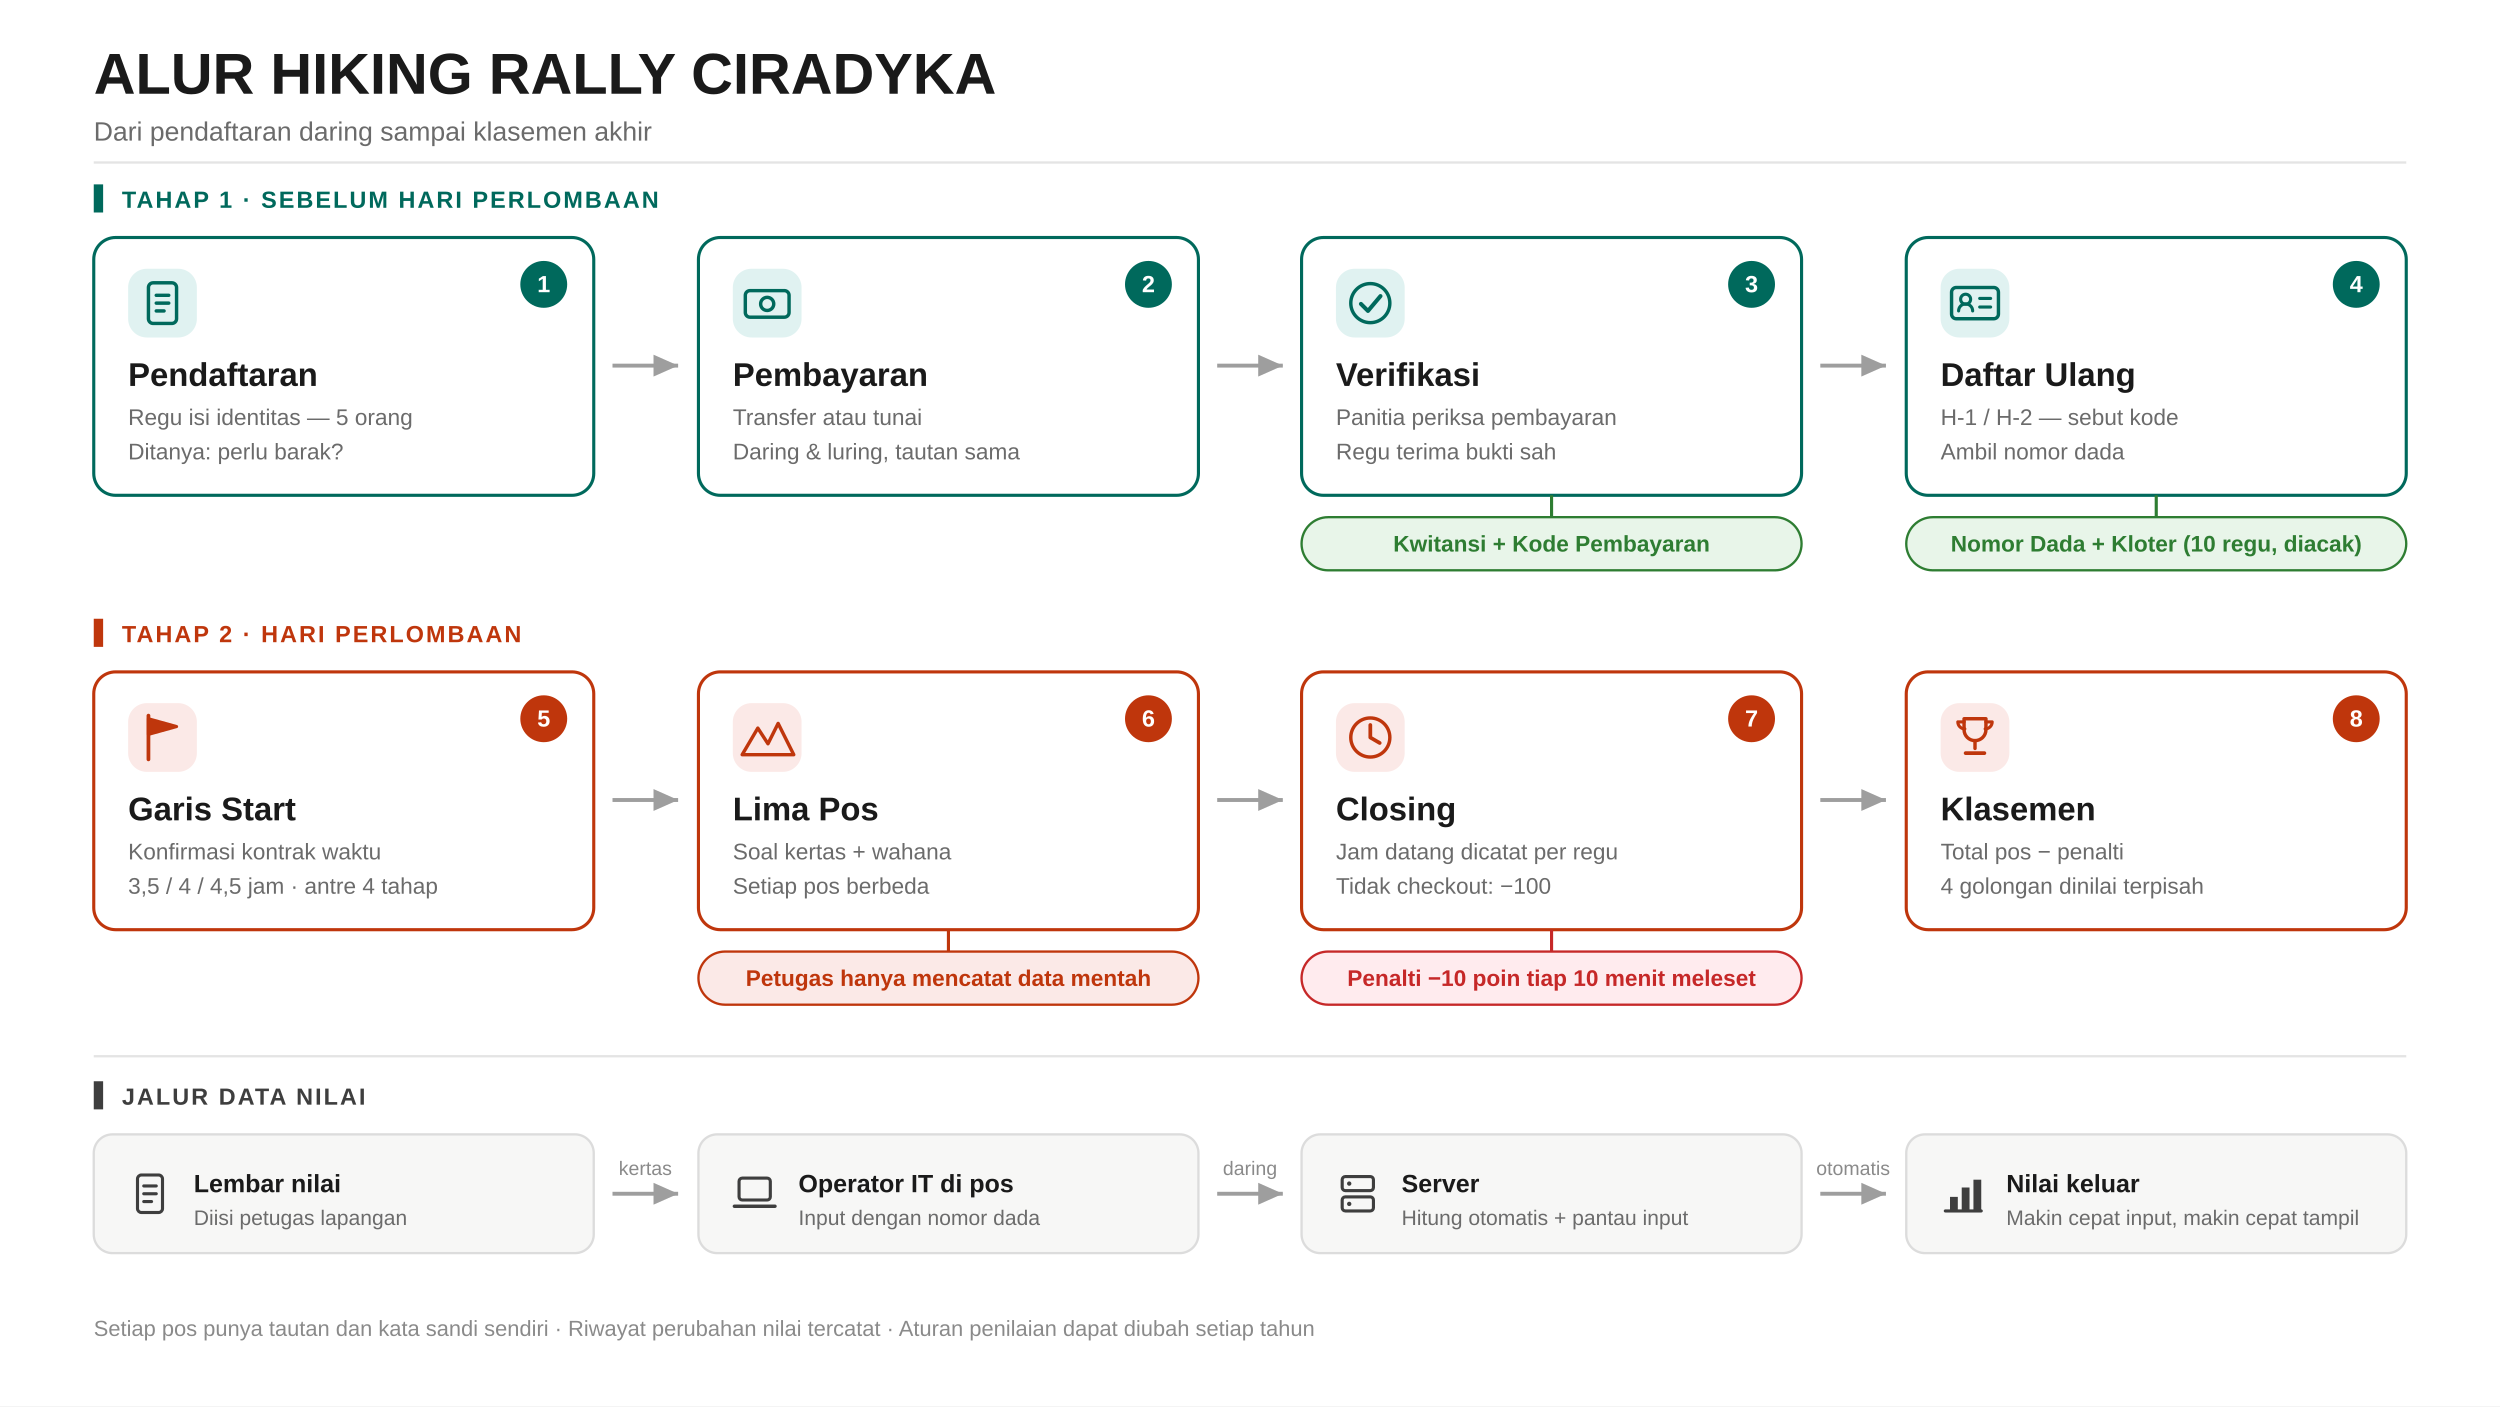
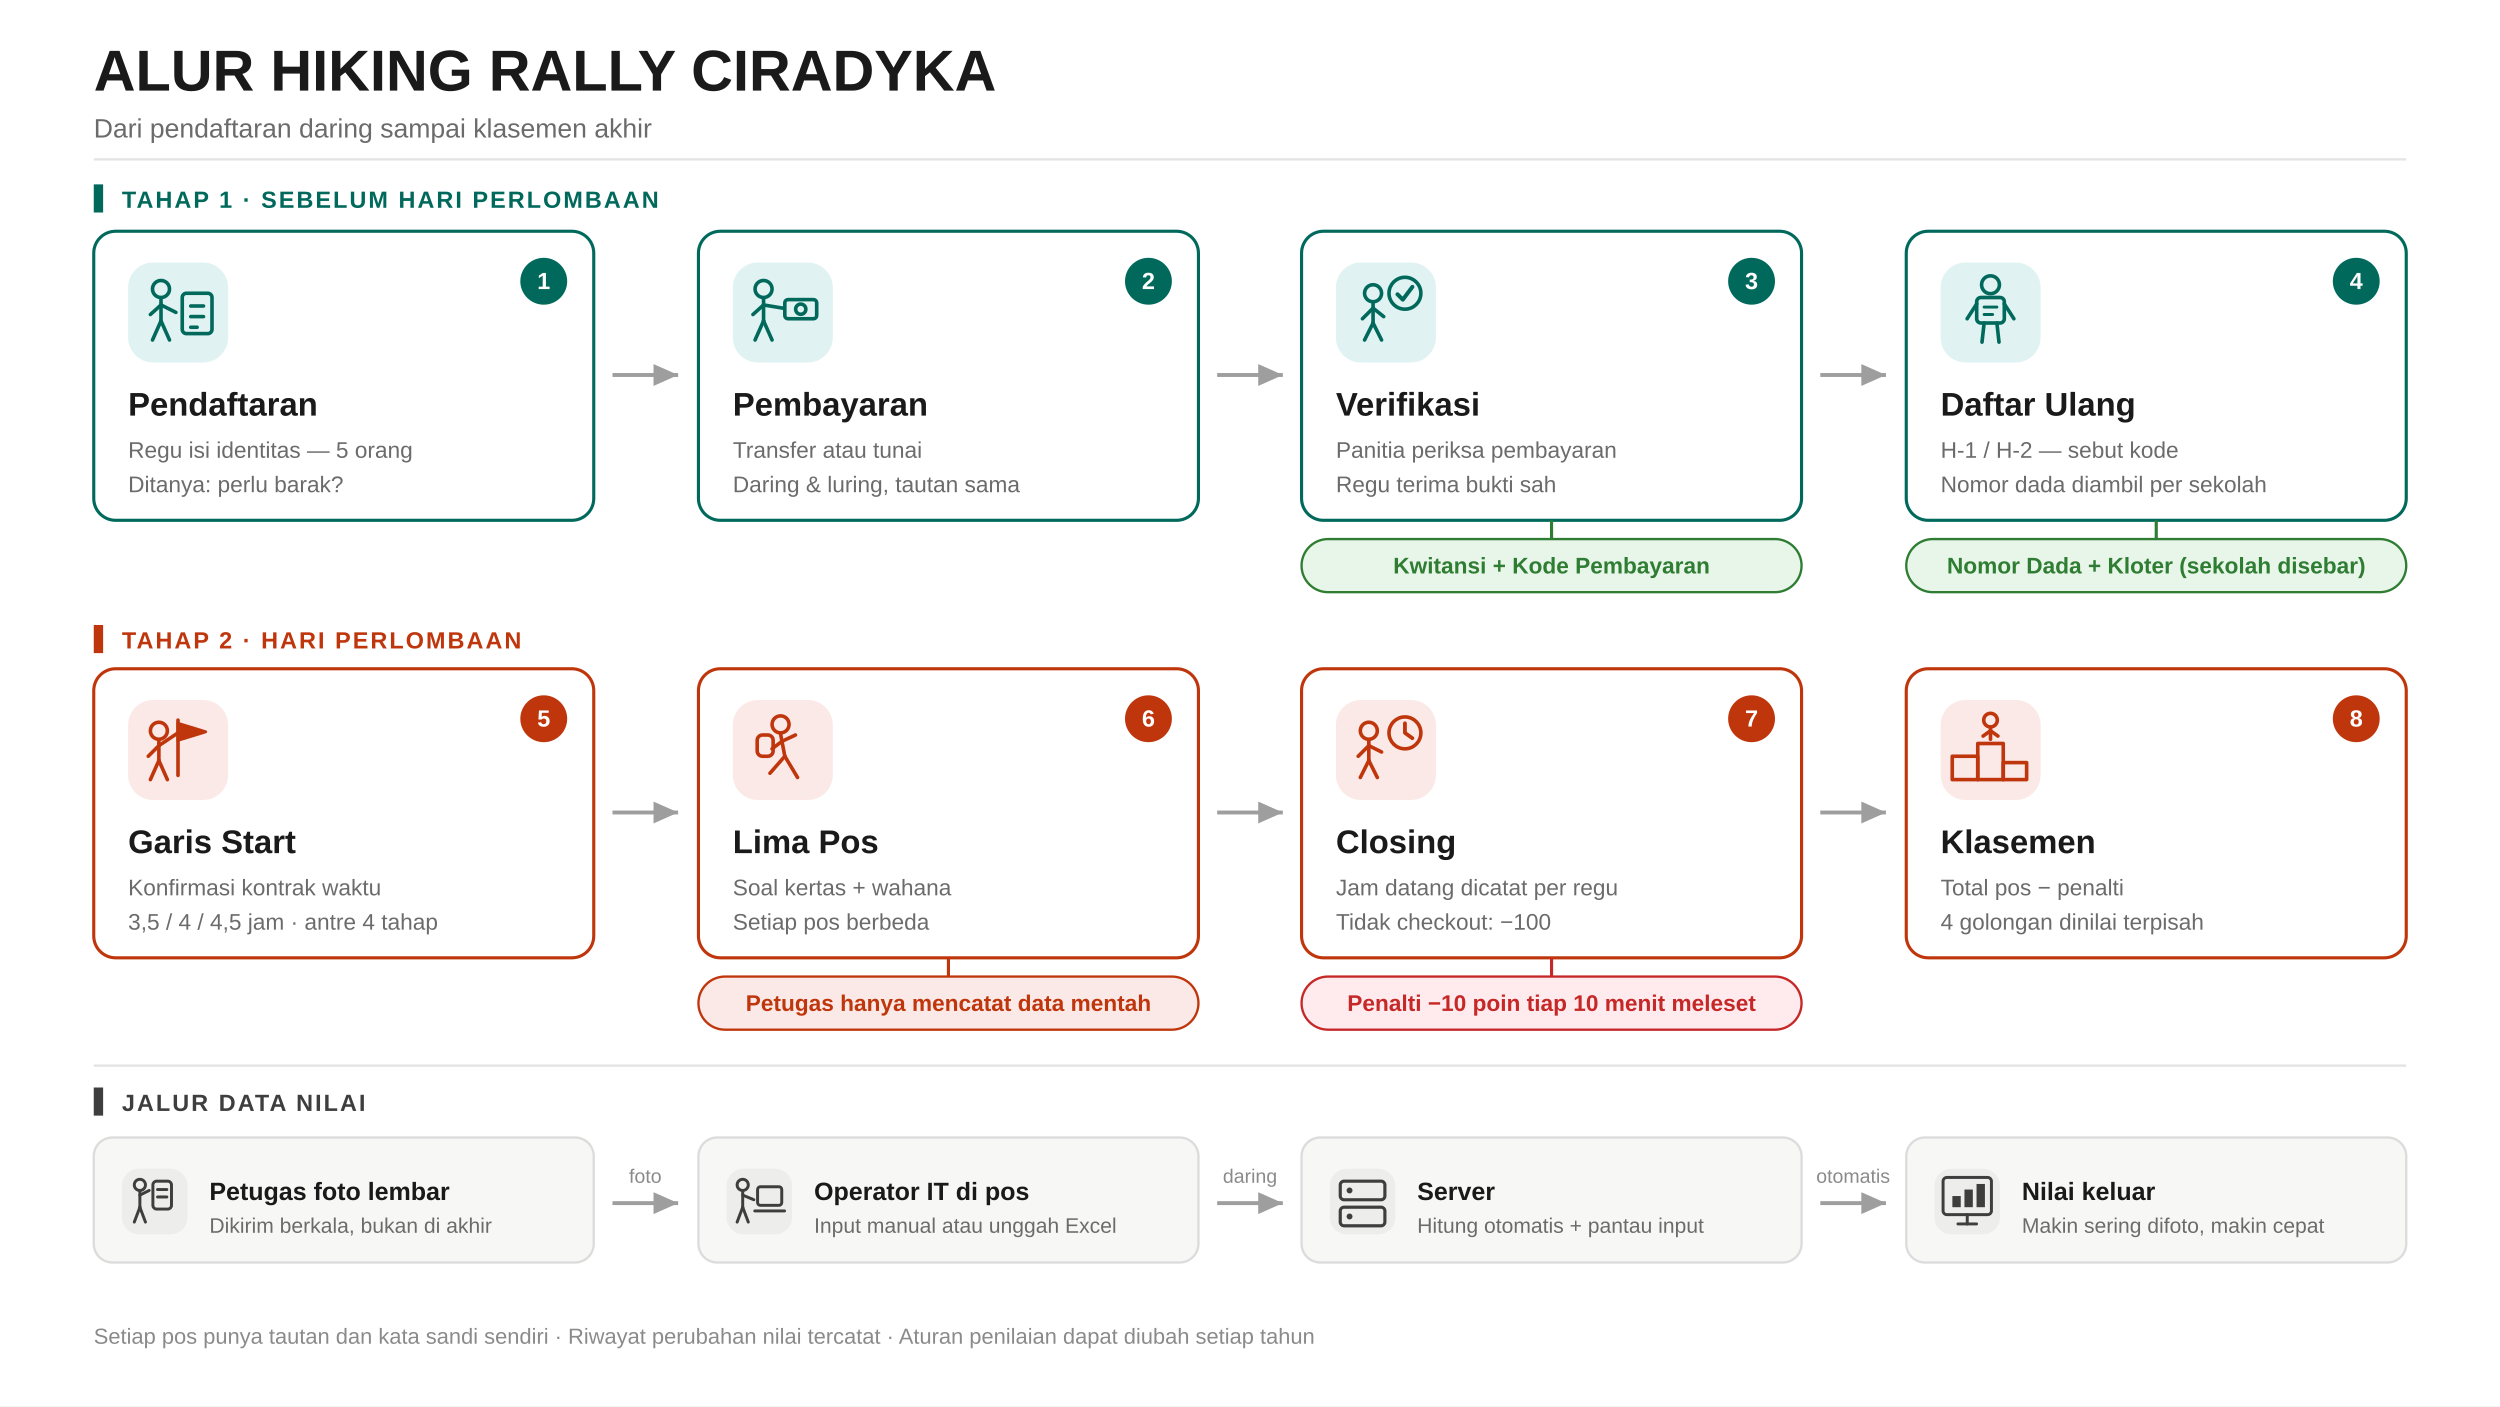
<svg xmlns="http://www.w3.org/2000/svg" viewBox="0 0 1600 900" width="1600" height="900" role="img" aria-label="Alur Hiking Rally Ciradyka dari pendaftaran daring sampai klasemen akhir, dalam delapan tahap">
  <defs>
    <marker id="ar" viewBox="0 0 10 10" refX="9" refY="5" markerWidth="7" markerHeight="7" orient="auto-start-reverse">
      <path d="M0,1 L9,5 L0,9 Z" fill="#9E9E9E" />
    </marker>
  </defs>
  <rect width="1600" height="900" fill="#FFFFFF" />
  <g font-family="Segoe UI, Calibri, Arial, sans-serif">
-     <text x="60" y="60" font-size="37" font-weight="700" fill="#1A1A1A">ALUR HIKING RALLY CIRADYKA</text>
-     <text x="60" y="90" font-size="17" fill="#6B6B6B">Dari pendaftaran daring sampai klasemen akhir</text>
-     <line x1="60" y1="104" x2="1540" y2="104" stroke="#E4E4E4" stroke-width="1.5" />
+     <text x="60" y="58" font-size="37" font-weight="700" fill="#1A1A1A">ALUR HIKING RALLY CIRADYKA</text>
+     <text x="60" y="88" font-size="17" fill="#6B6B6B">Dari pendaftaran daring sampai klasemen akhir</text>
+     <line x1="60" y1="102" x2="1540" y2="102" stroke="#E4E4E4" stroke-width="1.5" />
    <rect x="60" y="118" width="6" height="18" fill="#00695C" />
    <text x="78" y="133" font-size="15" font-weight="700" fill="#00695C" letter-spacing="1.3">TAHAP 1  ·  SEBELUM HARI PERLOMBAAN</text>
    <g>
-       <rect x="60" y="152" width="320" height="165" rx="14" fill="#FFFFFF" stroke="#00695C" stroke-width="2" />
-       <rect x="82" y="172" width="44" height="44" rx="12" fill="#E0F2F1" />
-       <g transform="translate(82,172)" stroke="#00695C" fill="none" stroke-width="2.2" stroke-linecap="round">
-         <rect x="13" y="9" width="18" height="26" rx="3" />
-         <line x1="18" y1="17" x2="26" y2="17" />
-         <line x1="18" y1="22" x2="26" y2="22" />
-         <line x1="18" y1="27" x2="23" y2="27" />
-       </g>
-       <circle cx="348" cy="182" r="15" fill="#00695C" />
-       <text x="348" y="187" font-size="15" font-weight="700" fill="#FFFFFF" text-anchor="middle">1</text>
-       <text x="82" y="247" font-size="21" font-weight="700" fill="#1A1A1A">Pendaftaran</text>
-       <text x="82" y="272" font-size="14.5" fill="#6B6B6B">Regu isi identitas — 5 orang</text>
-       <text x="82" y="294" font-size="14.5" fill="#6B6B6B">Ditanya: perlu barak?</text>
-     </g>
-     <g>
-       <rect x="447" y="152" width="320" height="165" rx="14" fill="#FFFFFF" stroke="#00695C" stroke-width="2" />
-       <rect x="469" y="172" width="44" height="44" rx="12" fill="#E0F2F1" />
-       <g transform="translate(469,172)" stroke="#00695C" fill="none" stroke-width="2.2">
-         <rect x="8" y="14" width="28" height="17" rx="3" />
-         <circle cx="22" cy="22.5" r="4.2" />
-       </g>
-       <circle cx="735" cy="182" r="15" fill="#00695C" />
-       <text x="735" y="187" font-size="15" font-weight="700" fill="#FFFFFF" text-anchor="middle">2</text>
-       <text x="469" y="247" font-size="21" font-weight="700" fill="#1A1A1A">Pembayaran</text>
-       <text x="469" y="272" font-size="14.5" fill="#6B6B6B">Transfer atau tunai</text>
-       <text x="469" y="294" font-size="14.5" fill="#6B6B6B">Daring &amp; luring, tautan sama</text>
-     </g>
-     <g>
-       <rect x="833" y="152" width="320" height="165" rx="14" fill="#FFFFFF" stroke="#00695C" stroke-width="2" />
-       <rect x="855" y="172" width="44" height="44" rx="12" fill="#E0F2F1" />
-       <g transform="translate(855,172)" stroke="#00695C" fill="none" stroke-width="2.2" stroke-linecap="round" stroke-linejoin="round">
-         <circle cx="22" cy="22" r="12.5" />
-         <polyline points="16,22.5 20.5,27 28.5,17.5" stroke-width="2.6" />
-       </g>
-       <circle cx="1121" cy="182" r="15" fill="#00695C" />
-       <text x="1121" y="187" font-size="15" font-weight="700" fill="#FFFFFF" text-anchor="middle">3</text>
-       <text x="855" y="247" font-size="21" font-weight="700" fill="#1A1A1A">Verifikasi</text>
-       <text x="855" y="272" font-size="14.5" fill="#6B6B6B">Panitia periksa pembayaran</text>
-       <text x="855" y="294" font-size="14.5" fill="#6B6B6B">Regu terima bukti sah</text>
-     </g>
-     <g>
-       <rect x="1220" y="152" width="320" height="165" rx="14" fill="#FFFFFF" stroke="#00695C" stroke-width="2" />
-       <rect x="1242" y="172" width="44" height="44" rx="12" fill="#E0F2F1" />
-       <g transform="translate(1242,172)" stroke="#00695C" fill="none" stroke-width="2.2" stroke-linecap="round">
-         <rect x="7" y="12" width="30" height="20" rx="3" />
-         <circle cx="16" cy="19.5" r="3.2" stroke-width="2" />
-         <path d="M11.5,27 a4.5,4.5 0 0 1 9,0" stroke-width="2" />
-         <line x1="25" y1="19" x2="32" y2="19" stroke-width="2" />
-         <line x1="25" y1="24.5" x2="32" y2="24.5" stroke-width="2" />
-       </g>
-       <circle cx="1508" cy="182" r="15" fill="#00695C" />
-       <text x="1508" y="187" font-size="15" font-weight="700" fill="#FFFFFF" text-anchor="middle">4</text>
-       <text x="1242" y="247" font-size="21" font-weight="700" fill="#1A1A1A">Daftar Ulang</text>
-       <text x="1242" y="272" font-size="14.5" fill="#6B6B6B">H-1 / H-2 — sebut kode</text>
-       <text x="1242" y="294" font-size="14.5" fill="#6B6B6B">Ambil nomor dada</text>
+       <rect x="60" y="148" width="320" height="185" rx="14" fill="#FFFFFF" stroke="#00695C" stroke-width="2" />
+       <rect x="82" y="168" width="64" height="64" rx="16" fill="#E0F2F1" />
+       <g transform="translate(84,170) scale(1.36)" stroke="#00695C" fill="none" stroke-width="1.7" stroke-linecap="round" stroke-linejoin="round">
+         <circle cx="14" cy="11" r="4" />
+         <path d="M14,15.5 V26" />
+         <path d="M14,18.5 L9,23" />
+         <path d="M14,18.5 L21,22" />
+         <path d="M14,26 L10,35" />
+         <path d="M14,26 L18,35" />
+         <rect x="24" y="13" width="14" height="19" rx="2" />
+         <path d="M28,19 H34" />
+         <path d="M28,24 H34" />
+         <path d="M28,29 H31" />
+       </g>
+       <circle cx="348" cy="180" r="15" fill="#00695C" />
+       <text x="348" y="185" font-size="15" font-weight="700" fill="#FFFFFF" text-anchor="middle">1</text>
+       <text x="82" y="266" font-size="21" font-weight="700" fill="#1A1A1A">Pendaftaran</text>
+       <text x="82" y="293" font-size="14.5" fill="#6B6B6B">Regu isi identitas — 5 orang</text>
+       <text x="82" y="315" font-size="14.5" fill="#6B6B6B">Ditanya: perlu barak?</text>
+     </g>
+     <g>
+       <rect x="447" y="148" width="320" height="185" rx="14" fill="#FFFFFF" stroke="#00695C" stroke-width="2" />
+       <rect x="469" y="168" width="64" height="64" rx="16" fill="#E0F2F1" />
+       <g transform="translate(471,170) scale(1.36)" stroke="#00695C" fill="none" stroke-width="1.7" stroke-linecap="round" stroke-linejoin="round">
+         <circle cx="13" cy="11" r="4" />
+         <path d="M13,15.5 V26" />
+         <path d="M13,18.5 L8,23" />
+         <path d="M13,18.5 L22,20" />
+         <path d="M13,26 L9,35" />
+         <path d="M13,26 L17,35" />
+         <rect x="23" y="16" width="15" height="9" rx="1.5" />
+         <circle cx="30.5" cy="20.5" r="2.4" />
+       </g>
+       <circle cx="735" cy="180" r="15" fill="#00695C" />
+       <text x="735" y="185" font-size="15" font-weight="700" fill="#FFFFFF" text-anchor="middle">2</text>
+       <text x="469" y="266" font-size="21" font-weight="700" fill="#1A1A1A">Pembayaran</text>
+       <text x="469" y="293" font-size="14.5" fill="#6B6B6B">Transfer atau tunai</text>
+       <text x="469" y="315" font-size="14.5" fill="#6B6B6B">Daring &amp; luring, tautan sama</text>
+     </g>
+     <g>
+       <rect x="833" y="148" width="320" height="185" rx="14" fill="#FFFFFF" stroke="#00695C" stroke-width="2" />
+       <rect x="855" y="168" width="64" height="64" rx="16" fill="#E0F2F1" />
+       <g transform="translate(857,170) scale(1.36)" stroke="#00695C" fill="none" stroke-width="1.7" stroke-linecap="round" stroke-linejoin="round">
+         <circle cx="16" cy="13" r="4" />
+         <path d="M16,17.5 V27" />
+         <path d="M16,20 L11,25" />
+         <path d="M16,20 L21,24" />
+         <path d="M16,27 L12,35" />
+         <path d="M16,27 L20,35" />
+         <circle cx="31" cy="13" r="7.5" />
+         <polyline points="27.5,13.5 30,16 34.5,10" stroke-width="1.9" />
+       </g>
+       <circle cx="1121" cy="180" r="15" fill="#00695C" />
+       <text x="1121" y="185" font-size="15" font-weight="700" fill="#FFFFFF" text-anchor="middle">3</text>
+       <text x="855" y="266" font-size="21" font-weight="700" fill="#1A1A1A">Verifikasi</text>
+       <text x="855" y="293" font-size="14.5" fill="#6B6B6B">Panitia periksa pembayaran</text>
+       <text x="855" y="315" font-size="14.5" fill="#6B6B6B">Regu terima bukti sah</text>
+     </g>
+     <g>
+       <rect x="1220" y="148" width="320" height="185" rx="14" fill="#FFFFFF" stroke="#00695C" stroke-width="2" />
+       <rect x="1242" y="168" width="64" height="64" rx="16" fill="#E0F2F1" />
+       <g transform="translate(1244,170) scale(1.36)" stroke="#00695C" fill="none" stroke-width="1.7" stroke-linecap="round" stroke-linejoin="round">
+         <circle cx="22" cy="9" r="4.2" />
+         <rect x="15.5" y="15" width="13" height="12" rx="2" />
+         <path d="M15.5,18 L11,25" />
+         <path d="M28.5,18 L33,25" />
+         <path d="M19,27 L18,36" />
+         <path d="M25,27 L26,36" />
+         <path d="M19,19.5 H25" stroke-width="1.4" />
+         <path d="M19,23 H23" stroke-width="1.4" />
+       </g>
+       <circle cx="1508" cy="180" r="15" fill="#00695C" />
+       <text x="1508" y="185" font-size="15" font-weight="700" fill="#FFFFFF" text-anchor="middle">4</text>
+       <text x="1242" y="266" font-size="21" font-weight="700" fill="#1A1A1A">Daftar Ulang</text>
+       <text x="1242" y="293" font-size="14.5" fill="#6B6B6B">H-1 / H-2 — sebut kode</text>
+       <text x="1242" y="315" font-size="14.5" fill="#6B6B6B">Nomor dada diambil per sekolah</text>
    </g>
    <g stroke="#9E9E9E" stroke-width="2.5" marker-end="url(#ar)">
-       <line x1="392" y1="234" x2="434" y2="234" />
-       <line x1="779" y1="234" x2="821" y2="234" />
-       <line x1="1165" y1="234" x2="1207" y2="234" />
-     </g>
-     <g>
-       <line x1="993" y1="317" x2="993" y2="331" stroke="#2E7D32" stroke-width="2" />
-       <rect x="833" y="331" width="320" height="34" rx="17" fill="#E8F5E9" stroke="#2E7D32" stroke-width="1.5" />
-       <text x="993" y="353" font-size="14.5" font-weight="600" fill="#2E7D32" text-anchor="middle">Kwitansi + Kode Pembayaran</text>
-     </g>
-     <g>
-       <line x1="1380" y1="317" x2="1380" y2="331" stroke="#2E7D32" stroke-width="2" />
-       <rect x="1220" y="331" width="320" height="34" rx="17" fill="#E8F5E9" stroke="#2E7D32" stroke-width="1.5" />
-       <text x="1380" y="353" font-size="14.5" font-weight="600" fill="#2E7D32" text-anchor="middle">Nomor Dada + Kloter (10 regu, diacak)</text>
-     </g>
-     <rect x="60" y="396" width="6" height="18" fill="#BF360C" />
-     <text x="78" y="411" font-size="15" font-weight="700" fill="#BF360C" letter-spacing="1.3">TAHAP 2  ·  HARI PERLOMBAAN</text>
-     <g>
-       <rect x="60" y="430" width="320" height="165" rx="14" fill="#FFFFFF" stroke="#BF360C" stroke-width="2" />
-       <rect x="82" y="450" width="44" height="44" rx="12" fill="#FBE9E7" />
-       <g transform="translate(82,450)" stroke="#BF360C" fill="none" stroke-width="2.4" stroke-linecap="round" stroke-linejoin="round">
-         <line x1="13" y1="8" x2="13" y2="36" />
-         <path d="M13,10 L31,15 L13,20 Z" fill="#BF360C" stroke-width="2" />
+       <line x1="392" y1="240" x2="434" y2="240" />
+       <line x1="779" y1="240" x2="821" y2="240" />
+       <line x1="1165" y1="240" x2="1207" y2="240" />
+     </g>
+     <g>
+       <line x1="993" y1="333" x2="993" y2="345" stroke="#2E7D32" stroke-width="2" />
+       <rect x="833" y="345" width="320" height="34" rx="17" fill="#E8F5E9" stroke="#2E7D32" stroke-width="1.5" />
+       <text x="993" y="367" font-size="14.5" font-weight="600" fill="#2E7D32" text-anchor="middle">Kwitansi + Kode Pembayaran</text>
+     </g>
+     <g>
+       <line x1="1380" y1="333" x2="1380" y2="345" stroke="#2E7D32" stroke-width="2" />
+       <rect x="1220" y="345" width="320" height="34" rx="17" fill="#E8F5E9" stroke="#2E7D32" stroke-width="1.5" />
+       <text x="1380" y="367" font-size="14.5" font-weight="600" fill="#2E7D32" text-anchor="middle">Nomor Dada + Kloter (sekolah disebar)</text>
+     </g>
+     <rect x="60" y="400" width="6" height="18" fill="#BF360C" />
+     <text x="78" y="415" font-size="15" font-weight="700" fill="#BF360C" letter-spacing="1.3">TAHAP 2  ·  HARI PERLOMBAAN</text>
+     <g>
+       <rect x="60" y="428" width="320" height="185" rx="14" fill="#FFFFFF" stroke="#BF360C" stroke-width="2" />
+       <rect x="82" y="448" width="64" height="64" rx="16" fill="#FBE9E7" />
+       <g transform="translate(84,450) scale(1.36)" stroke="#BF360C" fill="none" stroke-width="1.7" stroke-linecap="round" stroke-linejoin="round">
+         <circle cx="13" cy="13" r="4" />
+         <path d="M13,17.5 V27" />
+         <path d="M13,20 L8,25" />
+         <path d="M13,20 L22,14" />
+         <path d="M13,27 L9,36" />
+         <path d="M13,27 L17,36" />
+         <path d="M22,8 V34" />
+         <path d="M22,9.5 L35,13.5 L22,17.5 Z" fill="#BF360C" stroke-width="1.4" />
      </g>
      <circle cx="348" cy="460" r="15" fill="#BF360C" />
      <text x="348" y="465" font-size="15" font-weight="700" fill="#FFFFFF" text-anchor="middle">5</text>
-       <text x="82" y="525" font-size="21" font-weight="700" fill="#1A1A1A">Garis Start</text>
-       <text x="82" y="550" font-size="14.5" fill="#6B6B6B">Konfirmasi kontrak waktu</text>
-       <text x="82" y="572" font-size="14.5" fill="#6B6B6B">3,5 / 4 / 4,5 jam · antre 4 tahap</text>
-     </g>
-     <g>
-       <rect x="447" y="430" width="320" height="165" rx="14" fill="#FFFFFF" stroke="#BF360C" stroke-width="2" />
-       <rect x="469" y="450" width="44" height="44" rx="12" fill="#FBE9E7" />
-       <g transform="translate(469,450)" stroke="#BF360C" fill="none" stroke-width="2.2" stroke-linejoin="round">
-         <path d="M6,33 L16,16 L22.5,26 L29,13 L39,33 Z" />
+       <text x="82" y="546" font-size="21" font-weight="700" fill="#1A1A1A">Garis Start</text>
+       <text x="82" y="573" font-size="14.5" fill="#6B6B6B">Konfirmasi kontrak waktu</text>
+       <text x="82" y="595" font-size="14.5" fill="#6B6B6B">3,5 / 4 / 4,5 jam · antre 4 tahap</text>
+     </g>
+     <g>
+       <rect x="447" y="428" width="320" height="185" rx="14" fill="#FFFFFF" stroke="#BF360C" stroke-width="2" />
+       <rect x="469" y="448" width="64" height="64" rx="16" fill="#FBE9E7" />
+       <g transform="translate(471,450) scale(1.36)" stroke="#BF360C" fill="none" stroke-width="1.7" stroke-linecap="round" stroke-linejoin="round">
+         <circle cx="21" cy="10" r="4" />
+         <rect x="10" y="15" width="7.5" height="10" rx="2.5" />
+         <path d="M21,14.5 L23,25" />
+         <path d="M21.6,18 L28,15" />
+         <path d="M21.6,18 L17,21.5" />
+         <path d="M23,25 L29,35" />
+         <path d="M23,25 L16,33" />
      </g>
      <circle cx="735" cy="460" r="15" fill="#BF360C" />
      <text x="735" y="465" font-size="15" font-weight="700" fill="#FFFFFF" text-anchor="middle">6</text>
-       <text x="469" y="525" font-size="21" font-weight="700" fill="#1A1A1A">Lima Pos</text>
-       <text x="469" y="550" font-size="14.5" fill="#6B6B6B">Soal kertas + wahana</text>
-       <text x="469" y="572" font-size="14.5" fill="#6B6B6B">Setiap pos berbeda</text>
-     </g>
-     <g>
-       <rect x="833" y="430" width="320" height="165" rx="14" fill="#FFFFFF" stroke="#BF360C" stroke-width="2" />
-       <rect x="855" y="450" width="44" height="44" rx="12" fill="#FBE9E7" />
-       <g transform="translate(855,450)" stroke="#BF360C" fill="none" stroke-width="2.2" stroke-linecap="round" stroke-linejoin="round">
-         <circle cx="22" cy="22" r="12.5" />
-         <polyline points="22,14 22,22 28,25.5" stroke-width="2.4" />
+       <text x="469" y="546" font-size="21" font-weight="700" fill="#1A1A1A">Lima Pos</text>
+       <text x="469" y="573" font-size="14.5" fill="#6B6B6B">Soal kertas + wahana</text>
+       <text x="469" y="595" font-size="14.5" fill="#6B6B6B">Setiap pos berbeda</text>
+     </g>
+     <g>
+       <rect x="833" y="428" width="320" height="185" rx="14" fill="#FFFFFF" stroke="#BF360C" stroke-width="2" />
+       <rect x="855" y="448" width="64" height="64" rx="16" fill="#FBE9E7" />
+       <g transform="translate(857,450) scale(1.36)" stroke="#BF360C" fill="none" stroke-width="1.7" stroke-linecap="round" stroke-linejoin="round">
+         <circle cx="14" cy="13" r="4" />
+         <path d="M14,17.5 V27" />
+         <path d="M14,20 L9,25" />
+         <path d="M14,20 L20,23" />
+         <path d="M14,27 L10,35" />
+         <path d="M14,27 L18,35" />
+         <circle cx="31" cy="14" r="7.5" />
+         <polyline points="31,9.5 31,14 34.5,16.5" stroke-width="1.8" />
      </g>
      <circle cx="1121" cy="460" r="15" fill="#BF360C" />
      <text x="1121" y="465" font-size="15" font-weight="700" fill="#FFFFFF" text-anchor="middle">7</text>
-       <text x="855" y="525" font-size="21" font-weight="700" fill="#1A1A1A">Closing</text>
-       <text x="855" y="550" font-size="14.5" fill="#6B6B6B">Jam datang dicatat per regu</text>
-       <text x="855" y="572" font-size="14.5" fill="#6B6B6B">Tidak checkout: −100</text>
-     </g>
-     <g>
-       <rect x="1220" y="430" width="320" height="165" rx="14" fill="#FFFFFF" stroke="#BF360C" stroke-width="2" />
-       <rect x="1242" y="450" width="44" height="44" rx="12" fill="#FBE9E7" />
-       <g transform="translate(1242,450)" stroke="#BF360C" fill="none" stroke-width="2.2" stroke-linecap="round" stroke-linejoin="round">
-         <path d="M15,10 h14 v7 a7,7 0 0 1 -14,0 z" />
-         <path d="M15,12 h-4 a4.5,4.5 0 0 0 4.5,4.5" stroke-width="2" />
-         <path d="M29,12 h4 a4.5,4.5 0 0 1 -4.5,4.5" stroke-width="2" />
-         <line x1="22" y1="24" x2="22" y2="29" />
-         <line x1="16" y1="32" x2="28" y2="32" stroke-width="2.4" />
+       <text x="855" y="546" font-size="21" font-weight="700" fill="#1A1A1A">Closing</text>
+       <text x="855" y="573" font-size="14.5" fill="#6B6B6B">Jam datang dicatat per regu</text>
+       <text x="855" y="595" font-size="14.5" fill="#6B6B6B">Tidak checkout: −100</text>
+     </g>
+     <g>
+       <rect x="1220" y="428" width="320" height="185" rx="14" fill="#FFFFFF" stroke="#BF360C" stroke-width="2" />
+       <rect x="1242" y="448" width="64" height="64" rx="16" fill="#FBE9E7" />
+       <g transform="translate(1244,450) scale(1.36)" stroke="#BF360C" fill="none" stroke-width="1.7" stroke-linecap="round" stroke-linejoin="round">
+         <circle cx="22" cy="8" r="3.2" />
+         <path d="M22,11.5 V17" />
+         <path d="M22,13 L18.5,15.5" />
+         <path d="M22,13 L25.5,15.5" />
+         <rect x="16" y="19" width="12" height="17" />
+         <rect x="4" y="25" width="12" height="11" />
+         <rect x="28" y="28" width="11" height="8" />
      </g>
      <circle cx="1508" cy="460" r="15" fill="#BF360C" />
      <text x="1508" y="465" font-size="15" font-weight="700" fill="#FFFFFF" text-anchor="middle">8</text>
-       <text x="1242" y="525" font-size="21" font-weight="700" fill="#1A1A1A">Klasemen</text>
-       <text x="1242" y="550" font-size="14.5" fill="#6B6B6B">Total pos − penalti</text>
-       <text x="1242" y="572" font-size="14.5" fill="#6B6B6B">4 golongan dinilai terpisah</text>
+       <text x="1242" y="546" font-size="21" font-weight="700" fill="#1A1A1A">Klasemen</text>
+       <text x="1242" y="573" font-size="14.5" fill="#6B6B6B">Total pos − penalti</text>
+       <text x="1242" y="595" font-size="14.5" fill="#6B6B6B">4 golongan dinilai terpisah</text>
    </g>
    <g stroke="#9E9E9E" stroke-width="2.5" marker-end="url(#ar)">
-       <line x1="392" y1="512" x2="434" y2="512" />
-       <line x1="779" y1="512" x2="821" y2="512" />
-       <line x1="1165" y1="512" x2="1207" y2="512" />
-     </g>
-     <g>
-       <line x1="607" y1="595" x2="607" y2="609" stroke="#BF360C" stroke-width="2" />
-       <rect x="447" y="609" width="320" height="34" rx="17" fill="#FBE9E7" stroke="#BF360C" stroke-width="1.5" />
-       <text x="607" y="631" font-size="14.5" font-weight="600" fill="#BF360C" text-anchor="middle">Petugas hanya mencatat data mentah</text>
-     </g>
-     <g>
-       <line x1="993" y1="595" x2="993" y2="609" stroke="#C62828" stroke-width="2" />
-       <rect x="833" y="609" width="320" height="34" rx="17" fill="#FFEBEE" stroke="#C62828" stroke-width="1.5" />
-       <text x="993" y="631" font-size="14.5" font-weight="600" fill="#C62828" text-anchor="middle">Penalti −10 poin tiap 10 menit meleset</text>
-     </g>
-     <line x1="60" y1="676" x2="1540" y2="676" stroke="#E4E4E4" stroke-width="1.5" />
-     <rect x="60" y="692" width="6" height="18" fill="#3E3E3E" />
-     <text x="78" y="707" font-size="15" font-weight="700" fill="#3E3E3E" letter-spacing="1.3">JALUR DATA NILAI</text>
-     <g>
-       <rect x="60" y="726" width="320" height="76" rx="12" fill="#F7F7F6" stroke="#DCDCDC" stroke-width="1.5" />
-       <g transform="translate(80,748)" stroke="#3E3E3E" fill="none" stroke-width="2" stroke-linecap="round">
-         <rect x="8" y="4" width="16" height="24" rx="2.5" />
-         <line x1="12" y1="11" x2="20" y2="11" />
-         <line x1="12" y1="16" x2="20" y2="16" />
-         <line x1="12" y1="21" x2="17" y2="21" />
-       </g>
-       <text x="124" y="763" font-size="16" font-weight="700" fill="#1A1A1A">Lembar nilai</text>
-       <text x="124" y="784" font-size="13.5" fill="#6B6B6B">Diisi petugas lapangan</text>
-     </g>
-     <g>
-       <rect x="447" y="726" width="320" height="76" rx="12" fill="#F7F7F6" stroke="#DCDCDC" stroke-width="1.5" />
-       <g transform="translate(467,748)" stroke="#3E3E3E" fill="none" stroke-width="2" stroke-linecap="round">
-         <rect x="6" y="6" width="20" height="14" rx="2" />
-         <line x1="3" y1="24" x2="29" y2="24" stroke-width="2.2" />
-       </g>
-       <text x="511" y="763" font-size="16" font-weight="700" fill="#1A1A1A">Operator IT di pos</text>
-       <text x="511" y="784" font-size="13.5" fill="#6B6B6B">Input dengan nomor dada</text>
-     </g>
-     <g>
-       <rect x="833" y="726" width="320" height="76" rx="12" fill="#F7F7F6" stroke="#DCDCDC" stroke-width="1.5" />
-       <g transform="translate(853,748)" stroke="#3E3E3E" fill="none" stroke-width="2">
-         <rect x="6" y="5" width="20" height="9" rx="2" />
-         <rect x="6" y="18" width="20" height="9" rx="2" />
-         <circle cx="10.5" cy="9.5" r="1.4" fill="#3E3E3E" stroke="none" />
-         <circle cx="10.5" cy="22.5" r="1.4" fill="#3E3E3E" stroke="none" />
-       </g>
-       <text x="897" y="763" font-size="16" font-weight="700" fill="#1A1A1A">Server</text>
-       <text x="897" y="784" font-size="13.5" fill="#6B6B6B">Hitung otomatis + pantau input</text>
-     </g>
-     <g>
-       <rect x="1220" y="726" width="320" height="76" rx="12" fill="#F7F7F6" stroke="#DCDCDC" stroke-width="1.5" />
-       <g transform="translate(1240,748)">
-         <line x1="5" y1="27" x2="28" y2="27" stroke="#3E3E3E" stroke-width="2" stroke-linecap="round" />
-         <rect x="8" y="18" width="5" height="9" fill="#3E3E3E" />
-         <rect x="15.5" y="12" width="5" height="15" fill="#3E3E3E" />
-         <rect x="23" y="7" width="5" height="20" fill="#3E3E3E" />
-       </g>
-       <text x="1284" y="763" font-size="16" font-weight="700" fill="#1A1A1A">Nilai keluar</text>
-       <text x="1284" y="784" font-size="13.5" fill="#6B6B6B">Makin cepat input, makin cepat tampil</text>
+       <line x1="392" y1="520" x2="434" y2="520" />
+       <line x1="779" y1="520" x2="821" y2="520" />
+       <line x1="1165" y1="520" x2="1207" y2="520" />
+     </g>
+     <g>
+       <line x1="607" y1="613" x2="607" y2="625" stroke="#BF360C" stroke-width="2" />
+       <rect x="447" y="625" width="320" height="34" rx="17" fill="#FBE9E7" stroke="#BF360C" stroke-width="1.5" />
+       <text x="607" y="647" font-size="14.5" font-weight="600" fill="#BF360C" text-anchor="middle">Petugas hanya mencatat data mentah</text>
+     </g>
+     <g>
+       <line x1="993" y1="613" x2="993" y2="625" stroke="#C62828" stroke-width="2" />
+       <rect x="833" y="625" width="320" height="34" rx="17" fill="#FFEBEE" stroke="#C62828" stroke-width="1.5" />
+       <text x="993" y="647" font-size="14.5" font-weight="600" fill="#C62828" text-anchor="middle">Penalti −10 poin tiap 10 menit meleset</text>
+     </g>
+     <line x1="60" y1="682" x2="1540" y2="682" stroke="#E4E4E4" stroke-width="1.5" />
+     <rect x="60" y="696" width="6" height="18" fill="#3E3E3E" />
+     <text x="78" y="711" font-size="15" font-weight="700" fill="#3E3E3E" letter-spacing="1.3">JALUR DATA NILAI</text>
+     <g>
+       <rect x="60" y="728" width="320" height="80" rx="12" fill="#F7F7F6" stroke="#DCDCDC" stroke-width="1.5" />
+       <rect x="78" y="748" width="42" height="42" rx="11" fill="#EDEDEB" />
+       <g transform="translate(80,750) scale(1.19)" stroke="#3E3E3E" fill="none" stroke-width="1.6" stroke-linecap="round" stroke-linejoin="round">
+         <circle cx="8" cy="7" r="3" />
+         <path d="M8,10 V19" />
+         <path d="M8,12.5 L13,10" />
+         <path d="M8,19 L5,27" />
+         <path d="M8,19 L11,27" />
+         <rect x="15" y="5" width="10" height="15" rx="2" />
+         <path d="M17.5,9.5 H22.5" />
+         <path d="M17.5,13.5 H22.5" />
+       </g>
+       <text x="134" y="768" font-size="16" font-weight="700" fill="#1A1A1A">Petugas foto lembar</text>
+       <text x="134" y="789" font-size="13.5" fill="#6B6B6B">Dikirim berkala, bukan di akhir</text>
+     </g>
+     <g>
+       <rect x="447" y="728" width="320" height="80" rx="12" fill="#F7F7F6" stroke="#DCDCDC" stroke-width="1.5" />
+       <rect x="465" y="748" width="42" height="42" rx="11" fill="#EDEDEB" />
+       <g transform="translate(467,750) scale(1.19)" stroke="#3E3E3E" fill="none" stroke-width="1.6" stroke-linecap="round" stroke-linejoin="round">
+         <circle cx="7" cy="7" r="3" />
+         <path d="M7,10 V19" />
+         <path d="M7,12.5 L13,15" />
+         <path d="M7,19 L4,27" />
+         <path d="M7,19 L10,27" />
+         <rect x="15" y="8" width="13" height="10" rx="1.5" />
+         <path d="M13.5,21 H29.5" />
+       </g>
+       <text x="521" y="768" font-size="16" font-weight="700" fill="#1A1A1A">Operator IT di pos</text>
+       <text x="521" y="789" font-size="13.5" fill="#6B6B6B">Input manual atau unggah Excel</text>
+     </g>
+     <g>
+       <rect x="833" y="728" width="320" height="80" rx="12" fill="#F7F7F6" stroke="#DCDCDC" stroke-width="1.5" />
+       <rect x="851" y="748" width="42" height="42" rx="11" fill="#EDEDEB" />
+       <g transform="translate(853,750) scale(1.19)" stroke="#3E3E3E" fill="none" stroke-width="1.7">
+         <rect x="4" y="5" width="24" height="10" rx="2" />
+         <rect x="4" y="19" width="24" height="10" rx="2" />
+         <circle cx="9" cy="10" r="1.6" fill="#3E3E3E" stroke="none" />
+         <circle cx="9" cy="24" r="1.6" fill="#3E3E3E" stroke="none" />
+       </g>
+       <text x="907" y="768" font-size="16" font-weight="700" fill="#1A1A1A">Server</text>
+       <text x="907" y="789" font-size="13.5" fill="#6B6B6B">Hitung otomatis + pantau input</text>
+     </g>
+     <g>
+       <rect x="1220" y="728" width="320" height="80" rx="12" fill="#F7F7F6" stroke="#DCDCDC" stroke-width="1.5" />
+       <rect x="1238" y="748" width="42" height="42" rx="11" fill="#EDEDEB" />
+       <g transform="translate(1240,750) scale(1.19)" stroke="#3E3E3E" fill="none" stroke-width="1.6" stroke-linecap="round" stroke-linejoin="round">
+         <rect x="3" y="3" width="26" height="20" rx="2" />
+         <rect x="8" y="13" width="4.5" height="6" fill="#3E3E3E" stroke="none" />
+         <rect x="14.5" y="9.5" width="4.5" height="9.5" fill="#3E3E3E" stroke="none" />
+         <rect x="21" y="6.5" width="4.5" height="12.5" fill="#3E3E3E" stroke="none" />
+         <path d="M16,23 V28" />
+         <path d="M11,28 H21" />
+       </g>
+       <text x="1294" y="768" font-size="16" font-weight="700" fill="#1A1A1A">Nilai keluar</text>
+       <text x="1294" y="789" font-size="13.5" fill="#6B6B6B">Makin sering difoto, makin cepat</text>
    </g>
    <g stroke="#9E9E9E" stroke-width="2.5" marker-end="url(#ar)">
-       <line x1="392" y1="764" x2="434" y2="764" />
-       <line x1="779" y1="764" x2="821" y2="764" />
-       <line x1="1165" y1="764" x2="1207" y2="764" />
+       <line x1="392" y1="770" x2="434" y2="770" />
+       <line x1="779" y1="770" x2="821" y2="770" />
+       <line x1="1165" y1="770" x2="1207" y2="770" />
    </g>
    <g font-size="12.5" fill="#8A8A8A" text-anchor="middle">
-       <text x="413" y="752">kertas</text>
-       <text x="800" y="752">daring</text>
-       <text x="1186" y="752">otomatis</text>
-     </g>
-     <text x="60" y="855" font-size="14" fill="#8A8A8A">Setiap pos punya tautan dan kata sandi sendiri  ·  Riwayat perubahan nilai tercatat  ·  Aturan penilaian dapat diubah setiap tahun</text>
+       <text x="413" y="757">foto</text>
+       <text x="800" y="757">daring</text>
+       <text x="1186" y="757">otomatis</text>
+     </g>
+     <text x="60" y="860" font-size="14" fill="#8A8A8A">Setiap pos punya tautan dan kata sandi sendiri  ·  Riwayat perubahan nilai tercatat  ·  Aturan penilaian dapat diubah setiap tahun</text>
  </g>
</svg>
